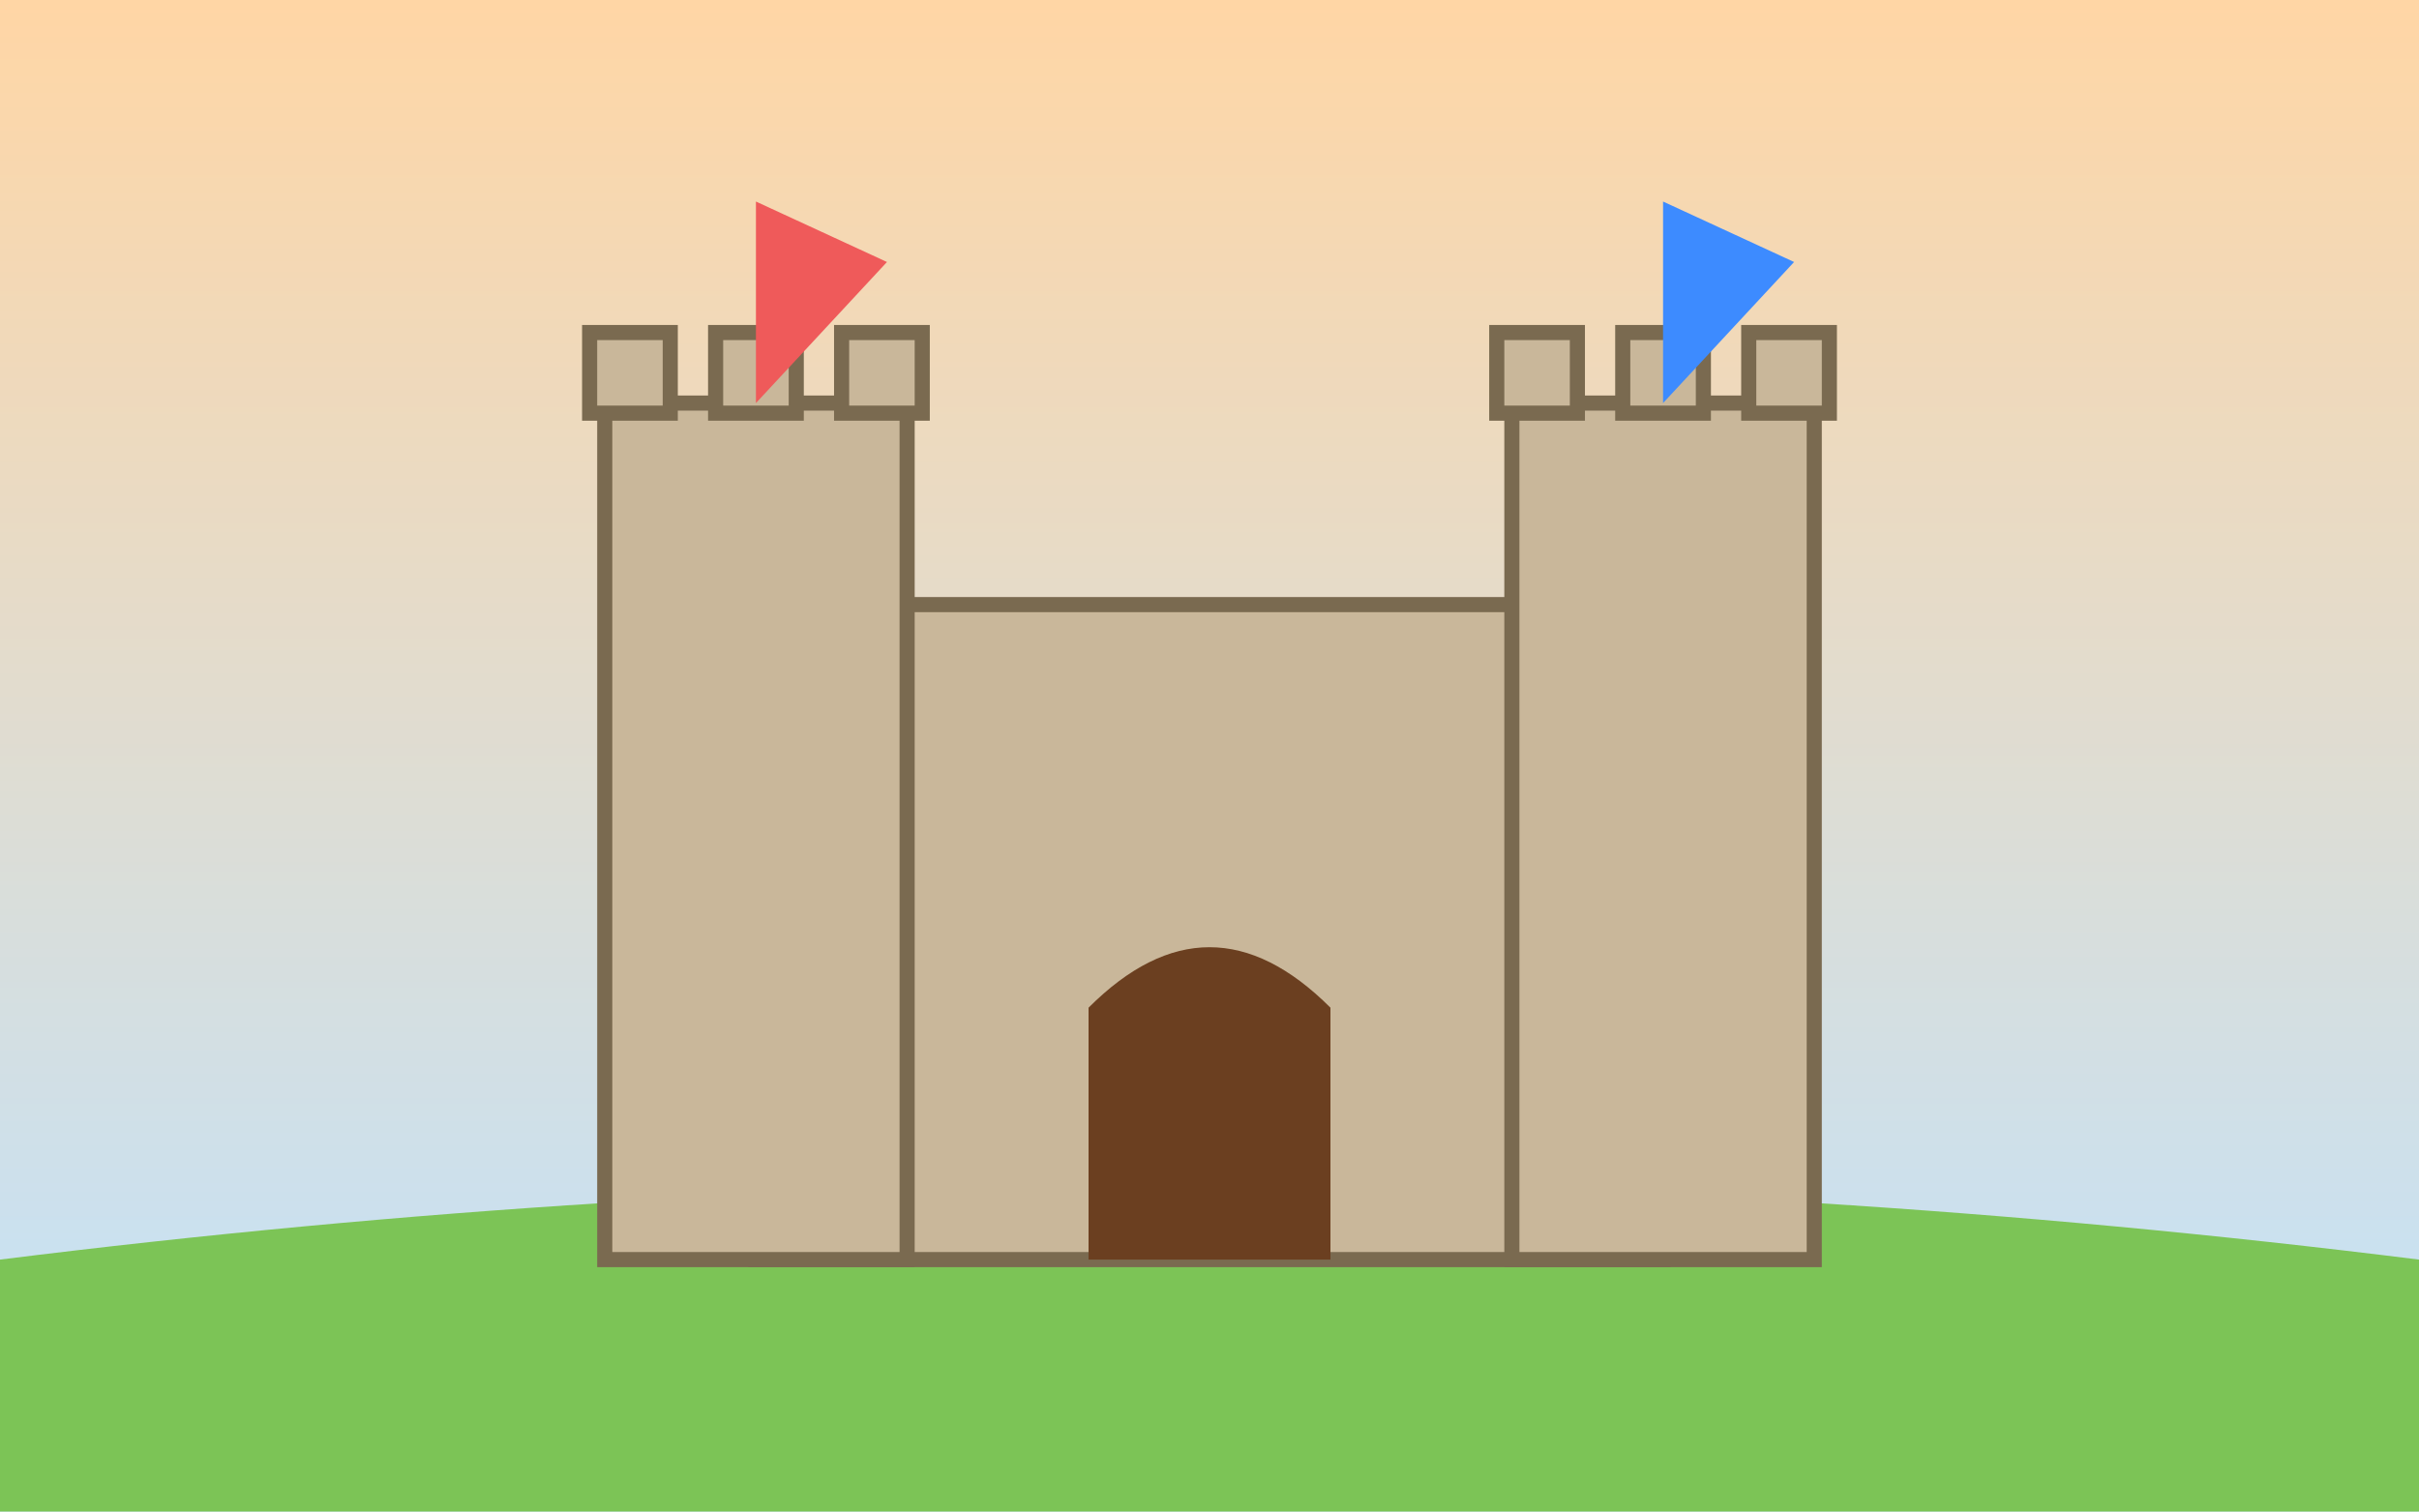
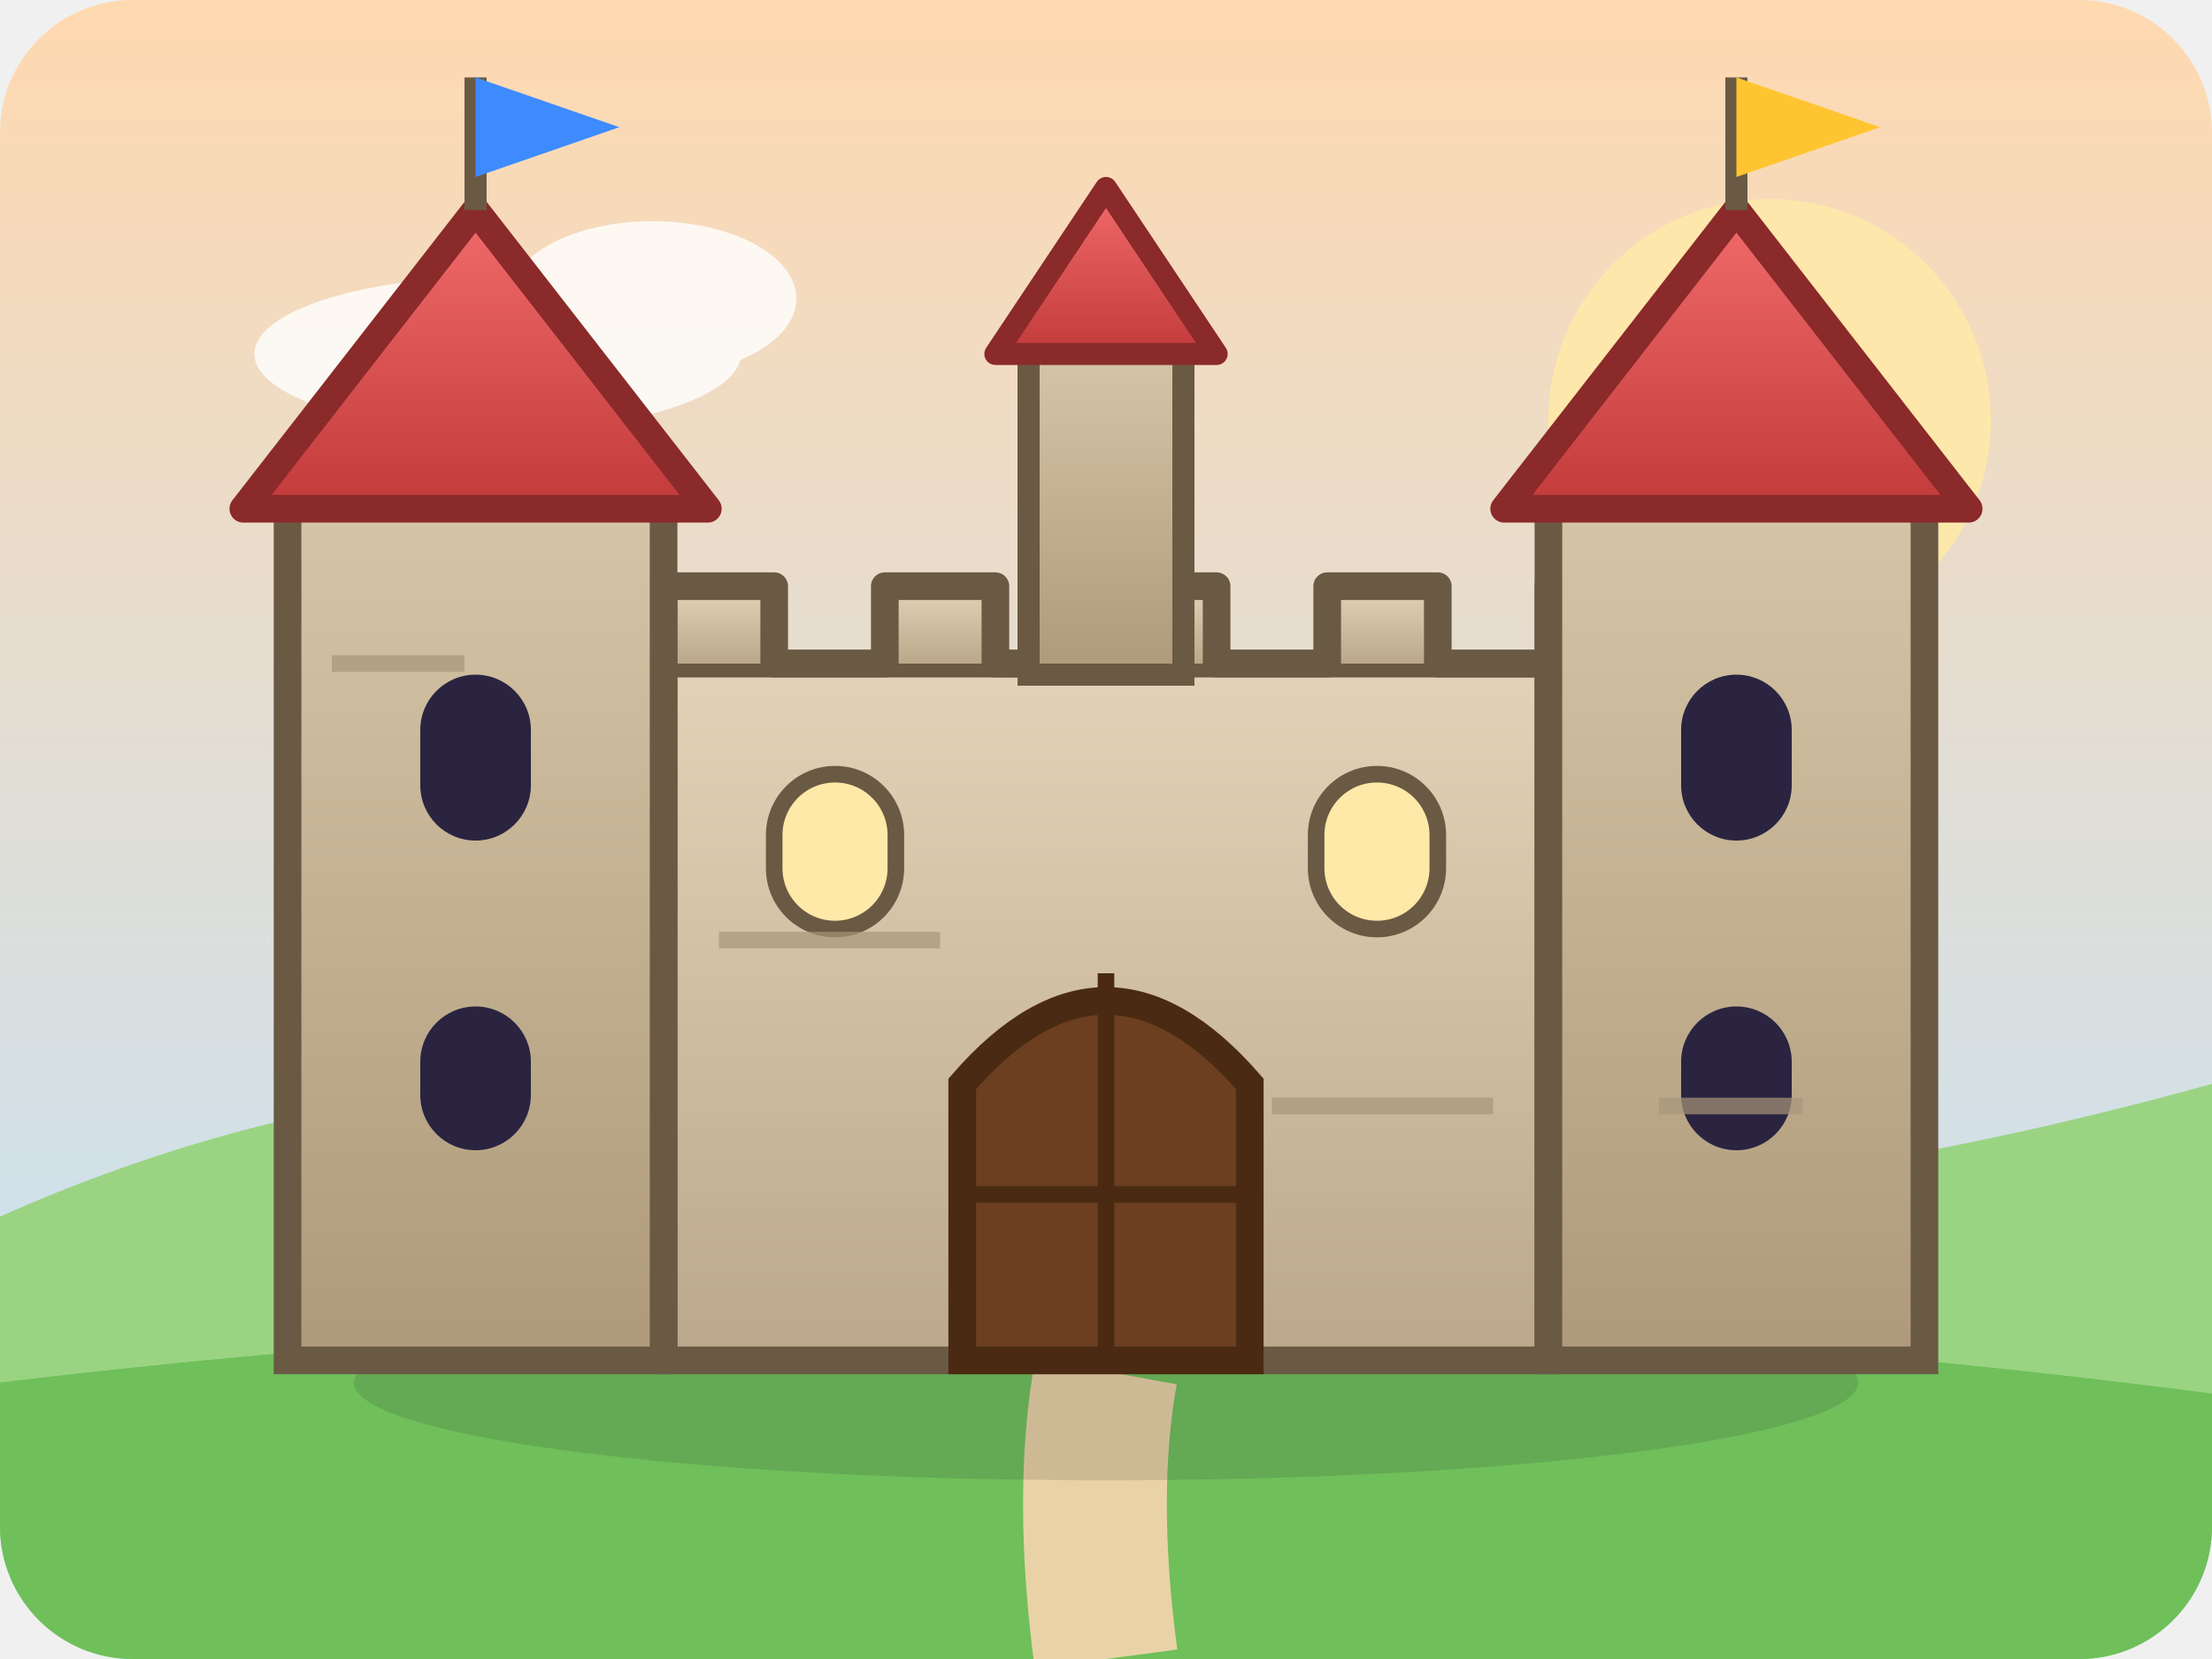
- <svg xmlns="http://www.w3.org/2000/svg" viewBox="0 0 480 300">
+ <svg xmlns="http://www.w3.org/2000/svg" width="400" height="300" viewBox="0 0 400 300">
  <defs>
-     <linearGradient id="wC1" x1="0" y1="0" x2="0" y2="1">
-       <stop offset="0" stop-color="#FFD6A5" />
+     <clipPath id="cc">
+       <rect width="400" height="300" rx="24" />
+     </clipPath>
+     <linearGradient id="bg" x1="0" y1="0" x2="0" y2="1">
+       <stop offset="0" stop-color="#FFD9B0" />
      <stop offset="1" stop-color="#BFE3FF" />
    </linearGradient>
+     <linearGradient id="stone" x1="0" y1="0" x2="0" y2="1">
+       <stop offset="0" stop-color="#E2D3B8" />
+       <stop offset="1" stop-color="#BBA88A" />
+     </linearGradient>
+     <linearGradient id="stone2" x1="0" y1="0" x2="0" y2="1">
+       <stop offset="0" stop-color="#D6C6A8" />
+       <stop offset="1" stop-color="#AE9A7A" />
+     </linearGradient>
+     <linearGradient id="roof" x1="0" y1="0" x2="0" y2="1">
+       <stop offset="0" stop-color="#F26B6B" />
+       <stop offset="1" stop-color="#C23A3A" />
+     </linearGradient>
  </defs>
-   <rect width="480" height="300" fill="url(#wC1)" />
-   <path d="M0 250 Q240 220 480 250 V300 H0Z" fill="#7CC456" />
-   <g fill="#C9B79A" stroke="#7A6A50" stroke-width="3">
-     <rect x="150" y="120" width="180" height="130" />
-     <rect x="120" y="80" width="60" height="170" />
-     <rect x="300" y="80" width="60" height="170" />
+   <rect width="400" height="300" rx="24" fill="url(#bg)" />
+   <g clip-path="url(#cc)">
+     <circle cx="320" cy="76" r="40" fill="#FFE9A8" opacity=".9" />
+     <g fill="#fff" opacity=".8">
+       <ellipse cx="90" cy="64" rx="44" ry="14" />
+       <ellipse cx="118" cy="54" rx="26" ry="14" />
+     </g>
+     <path d="M0 220 Q90 180 180 206 T400 196 V300 H0Z" fill="#9AD483" />
+     <path d="M0 250 Q200 226 400 252 V300 H0Z" fill="#6FBF5A" />
+     <path d="M200 300 Q196 270 200 248" stroke="#E9D3A6" stroke-width="26" fill="none" />
  </g>
-   <g fill="#C9B79A" stroke="#7A6A50" stroke-width="3">
-     <rect x="117" y="66" width="16" height="16" />
-     <rect x="142" y="66" width="16" height="16" />
-     <rect x="167" y="66" width="16" height="16" />
-     <rect x="297" y="66" width="16" height="16" />
-     <rect x="322" y="66" width="16" height="16" />
-     <rect x="347" y="66" width="16" height="16" />
-   </g>
-   <path d="M216 250 V200 Q240 176 264 200 V250Z" fill="#6B3F20" />
-   <path d="M150 80 L150 40 L176 52Z" fill="#EF5A5A" />
-   <path d="M330 80 L330 40 L356 52Z" fill="#3D8BFF" />
+   <ellipse cx="200" cy="250" rx="136" ry="17.68" fill="#1B1D2E" opacity="0.14" />
+   <rect x="120" y="120" width="160" height="126" fill="url(#stone)" stroke="#6A5A44" stroke-width="5" />
+   <path d="M120 120 v-14 h20 v14 h20 v-14 h20 v14 h20 v-14 h20 v14 h20 v-14 h20 v14 h20 v-14 h20 v14" fill="url(#stone)" stroke="#6A5A44" stroke-width="5" stroke-linejoin="round" />
+   <rect x="52" y="88" width="68" height="158" fill="url(#stone2)" stroke="#6A5A44" stroke-width="5" />
+   <path d="M44 92 L86 38 L128 92Z" fill="url(#roof)" stroke="#8A2A2A" stroke-width="5" stroke-linejoin="round" />
+   <path d="M86 38 V14" stroke="#6A5A44" stroke-width="4" />
+   <path d="M86 14 l26 9 l-26 9Z" fill="#3D8BFF" />
+   <rect x="76" y="122" width="20" height="30" rx="10" fill="#2A2440" />
+   <rect x="76" y="182" width="20" height="26" rx="10" fill="#2A2440" />
+   <rect x="280" y="88" width="68" height="158" fill="url(#stone2)" stroke="#6A5A44" stroke-width="5" />
+   <path d="M272 92 L314 38 L356 92Z" fill="url(#roof)" stroke="#8A2A2A" stroke-width="5" stroke-linejoin="round" />
+   <path d="M314 38 V14" stroke="#6A5A44" stroke-width="4" />
+   <path d="M314 14 l26 9 l-26 9Z" fill="#FFC531" />
+   <rect x="304" y="122" width="20" height="30" rx="10" fill="#2A2440" />
+   <rect x="304" y="182" width="20" height="26" rx="10" fill="#2A2440" />
+   <rect x="186" y="62" width="28" height="60" fill="url(#stone2)" stroke="#6A5A44" stroke-width="4" />
+   <path d="M180 64 L200 34 L220 64Z" fill="url(#roof)" stroke="#8A2A2A" stroke-width="4" stroke-linejoin="round" />
+   <path d="M174 246 V196 Q200 166 226 196 V246Z" fill="#6B3F20" stroke="#4A2A12" stroke-width="5" />
+   <path d="M200 176 V246 M176 216 h48" stroke="#4A2A12" stroke-width="3" />
+   <rect x="140" y="140" width="22" height="28" rx="11" fill="#FFE9A8" stroke="#6A5A44" stroke-width="3" />
+   <rect x="238" y="140" width="22" height="28" rx="11" fill="#FFE9A8" stroke="#6A5A44" stroke-width="3" />
+   <path d="M130 170 h40 M230 200 h40 M60 120 h24 M300 200 h26" stroke="#A8957A" stroke-width="3" opacity=".7" />
</svg>
